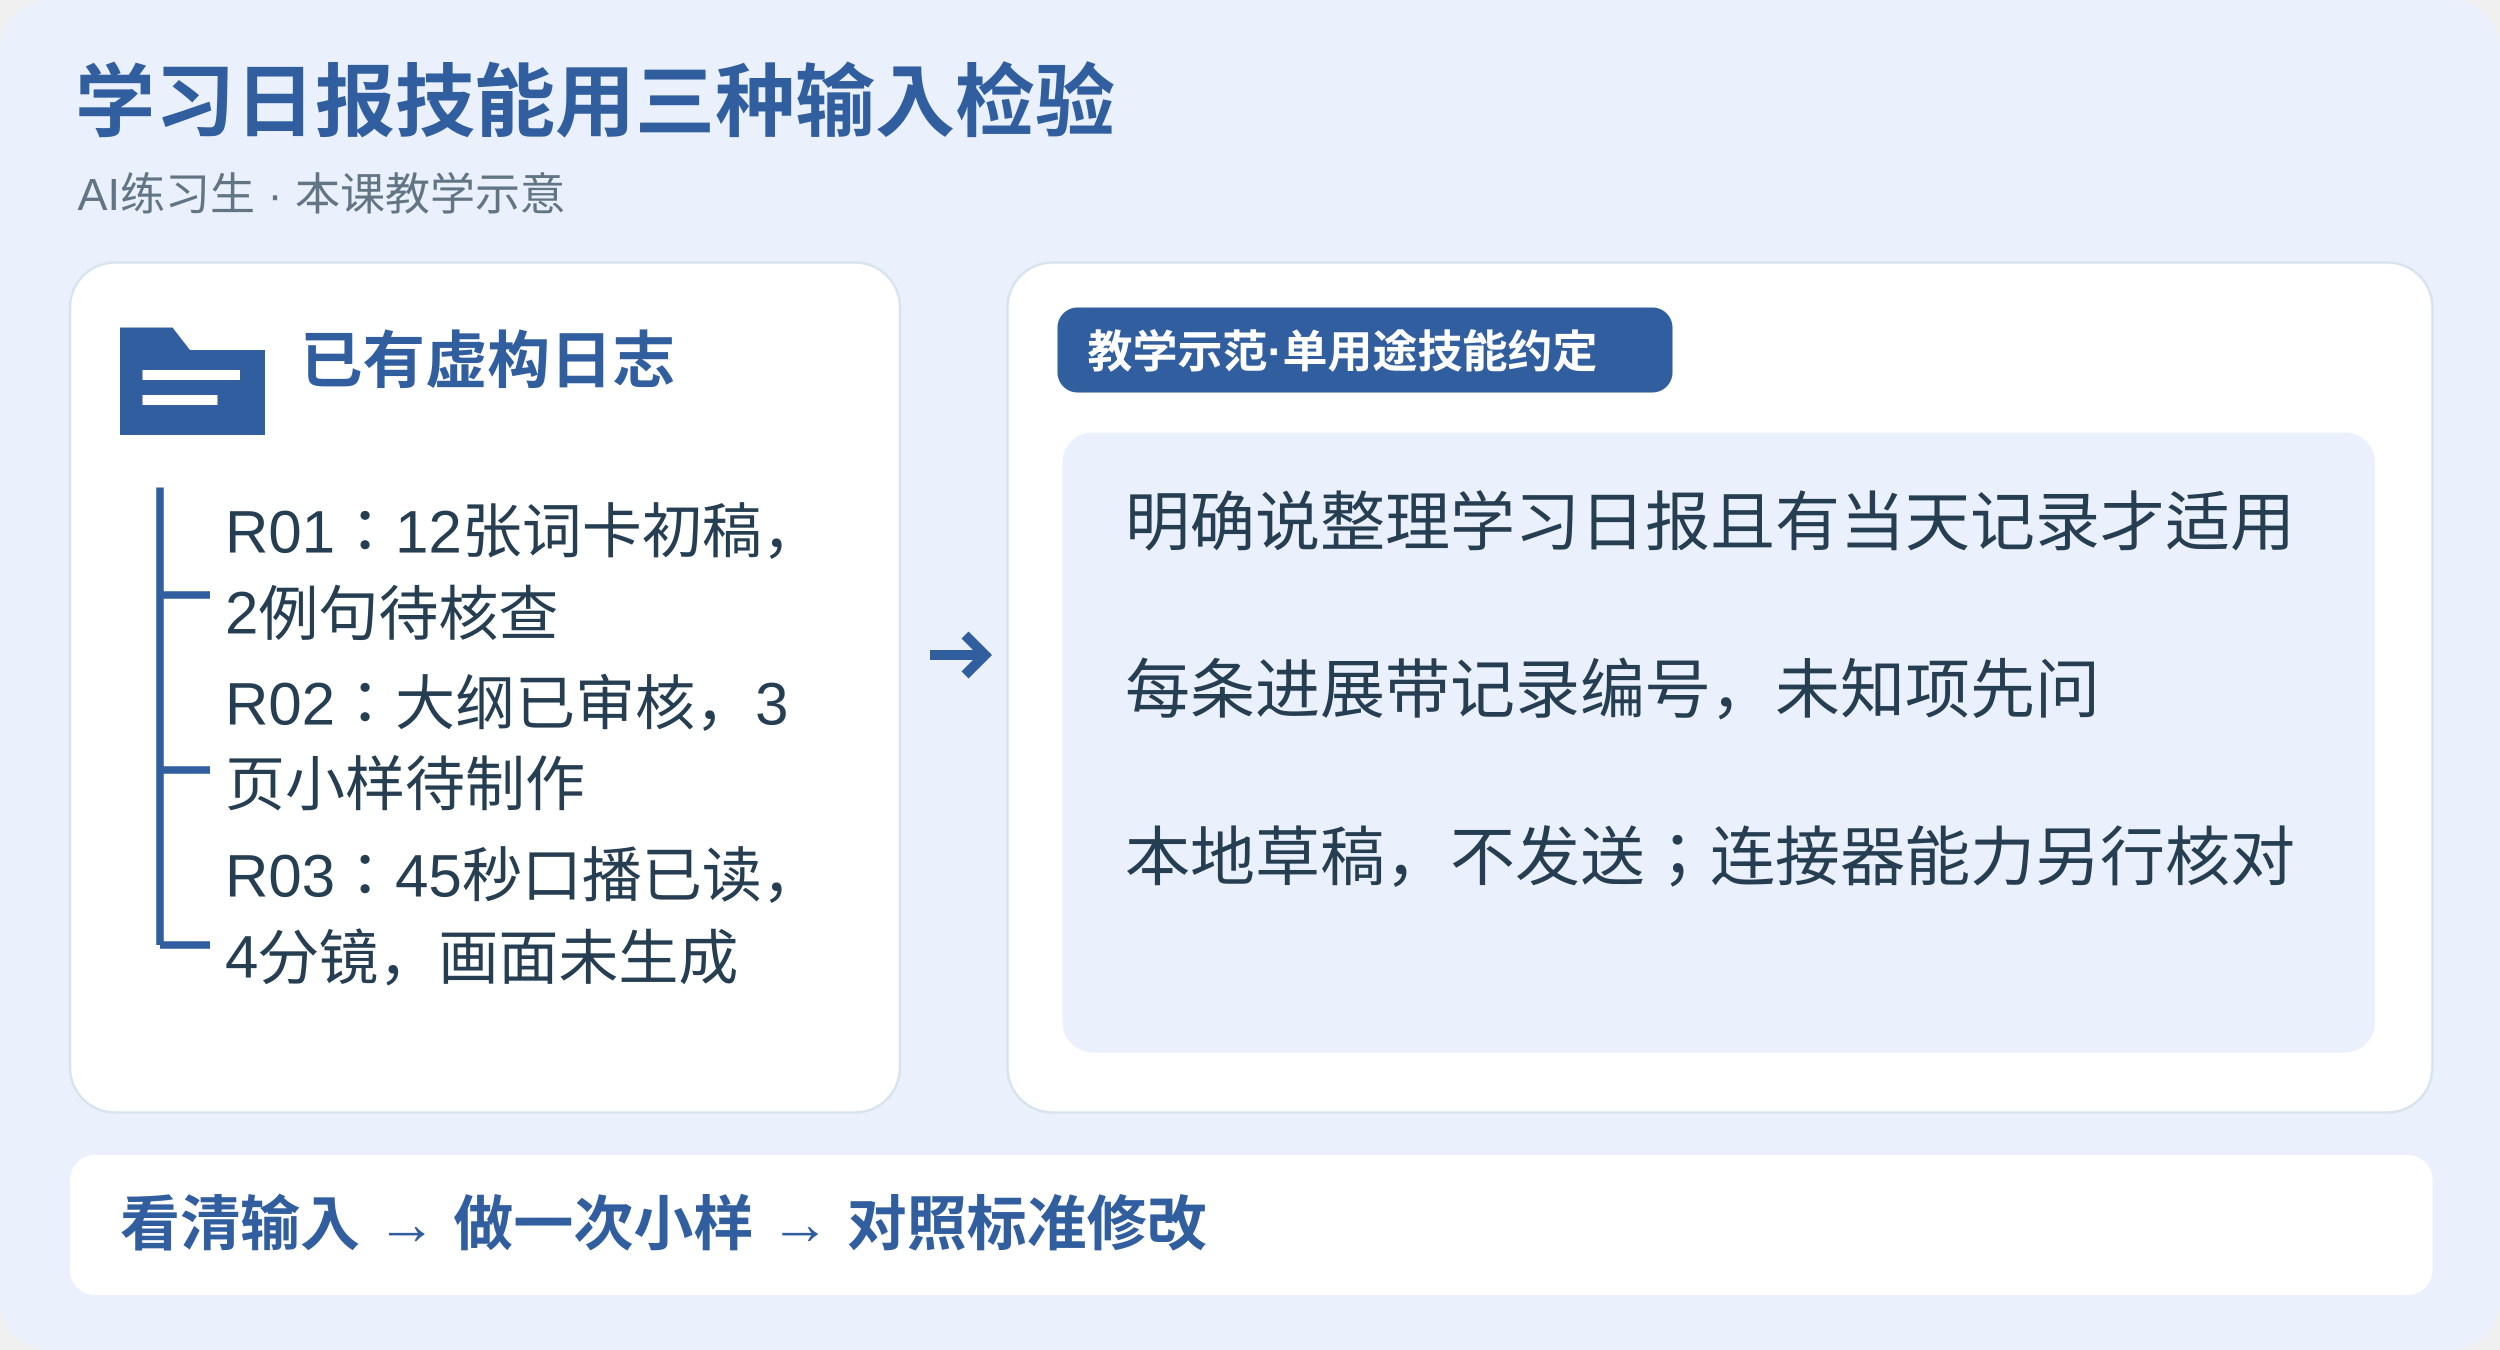
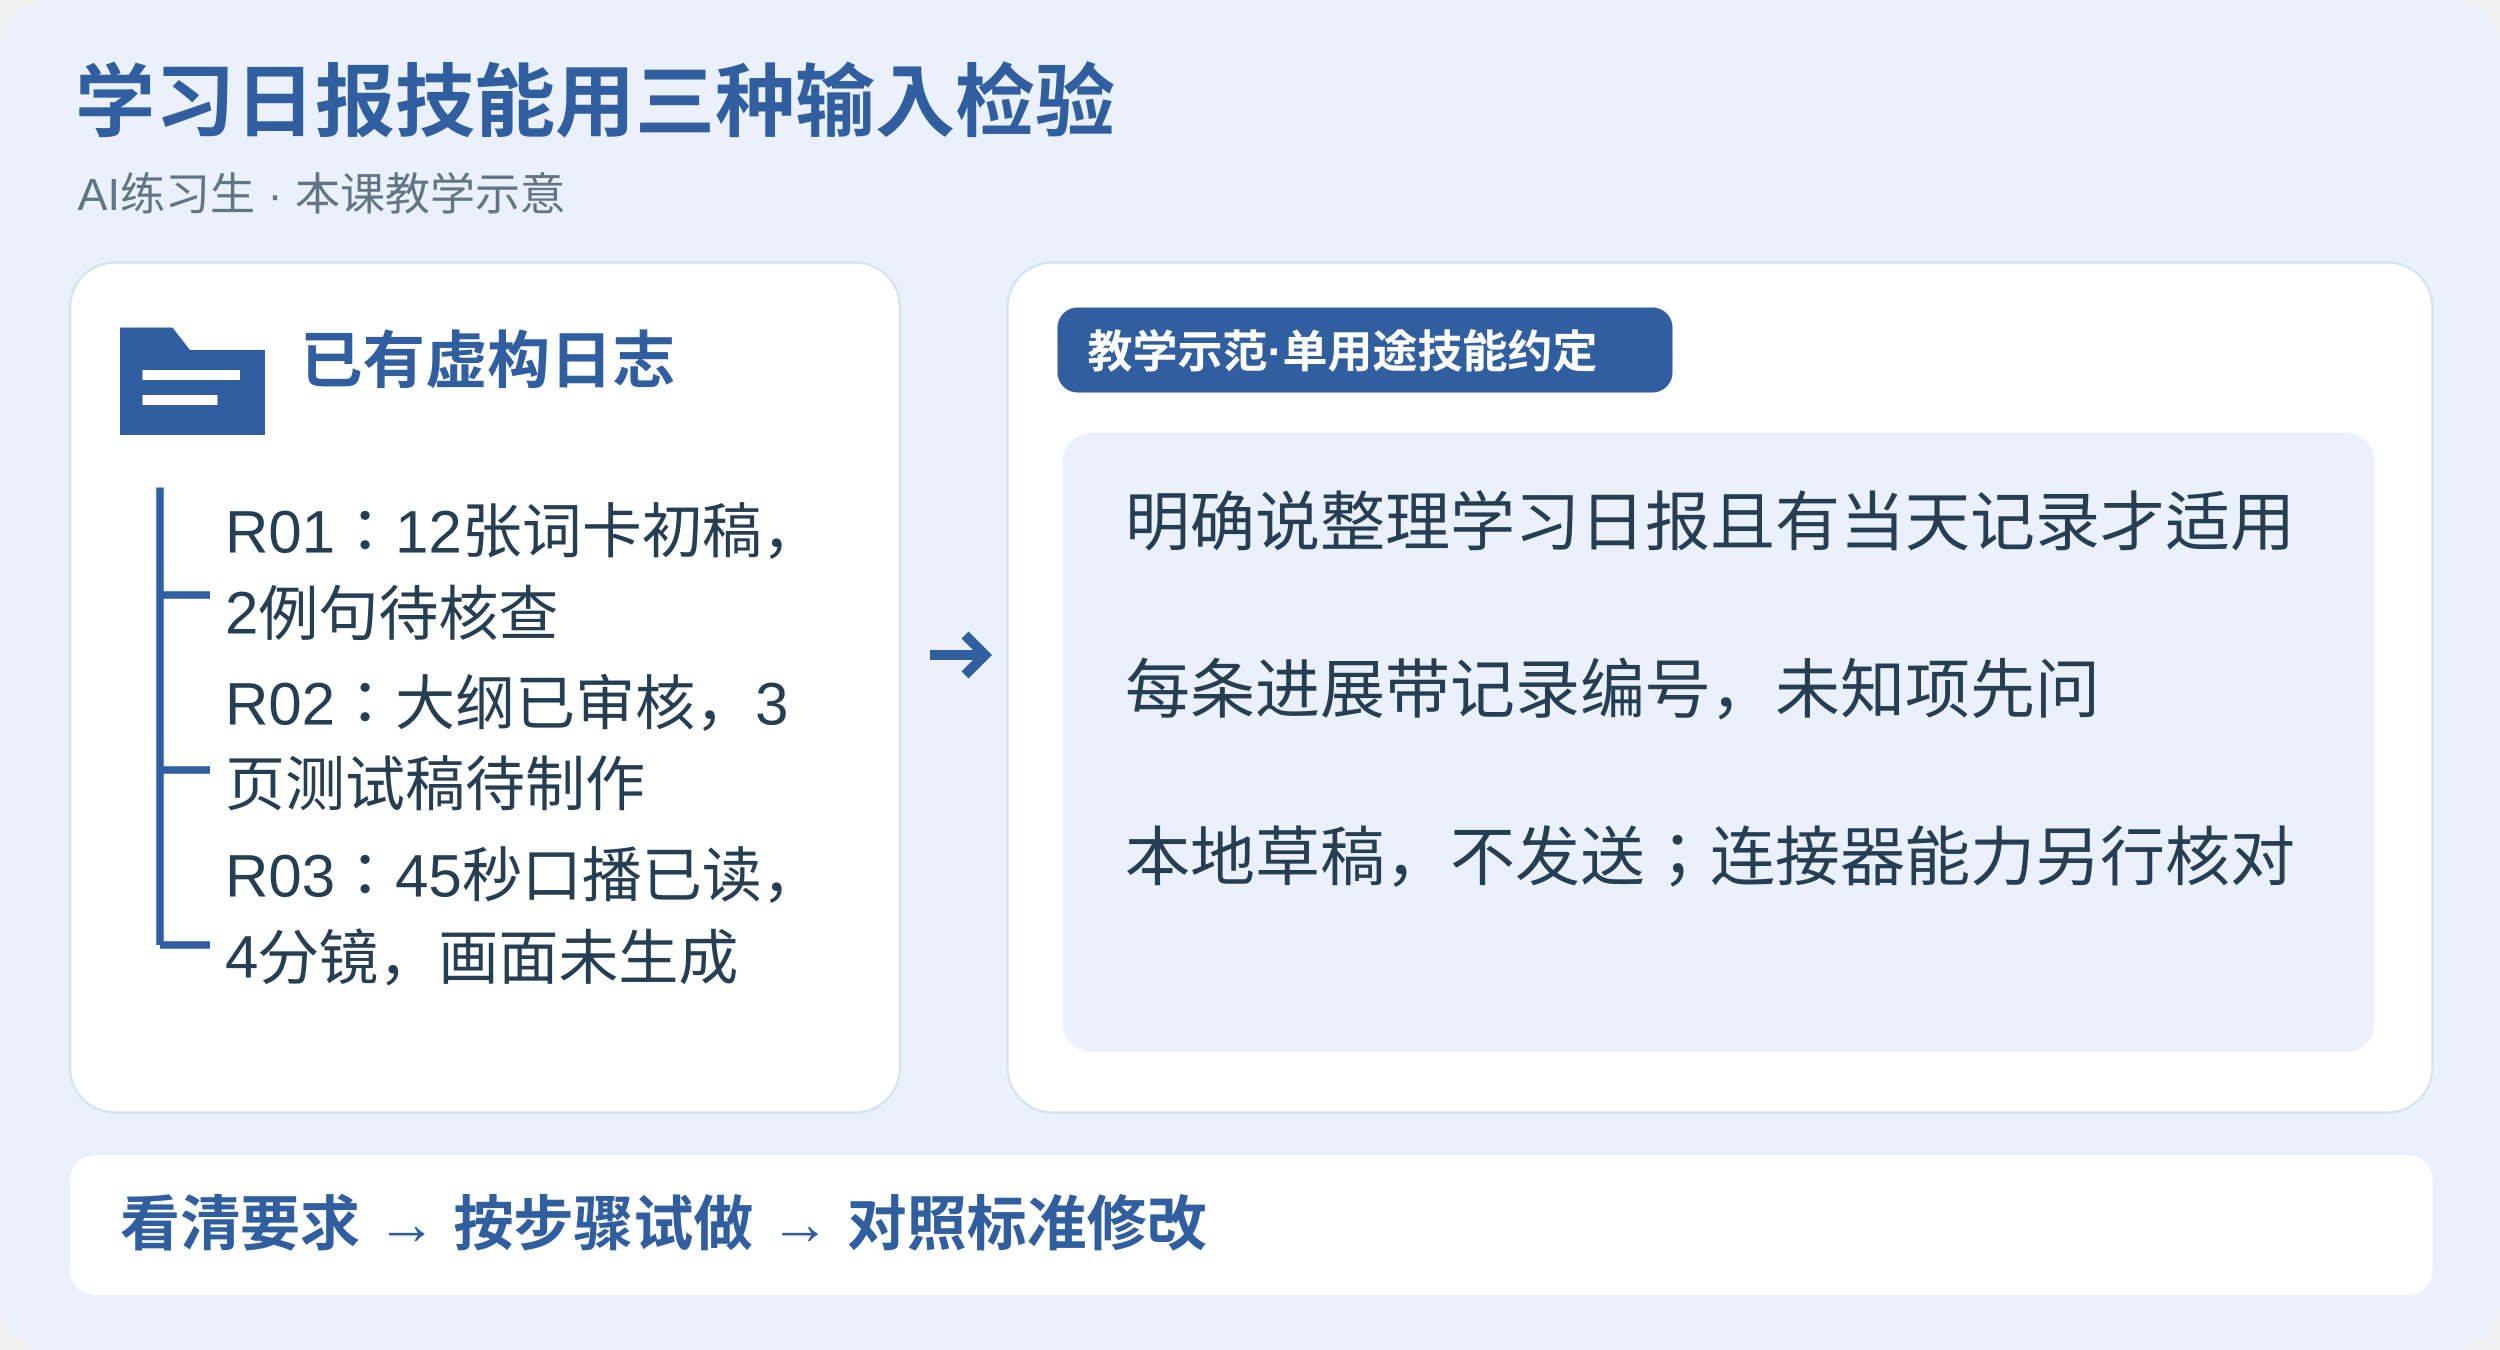
<svg xmlns="http://www.w3.org/2000/svg" width="1000" height="540" viewBox="0 0 1000 540" role="img" aria-labelledby="title desc">
  <style>text{font-family:'PingFang SC','Microsoft YaHei',Arial,sans-serif}</style>
  <rect x="0" y="0" width="1000" height="540" rx="20" fill="#eaf1fc" stroke="none" />
  <text x="30" y="52" font-size="32" fill="#315e9e" font-weight="750">
    <tspan x="30" dy="0">学习日报技能用三种输入检验</tspan>
  </text>
  <text x="31" y="84" font-size="18" fill="#617585" font-weight="500">
    <tspan x="31" dy="0">AI练习生 · 本课教学示意</tspan>
  </text>
  <rect x="28" y="105" width="332" height="340" rx="18" fill="#fff" stroke="#d7e4ed" />
  <path d="M48 131h21l7 9h30v34h-58z" fill="#315e9e" />
  <path d="M57 150h39m-39 10h30" stroke="white" stroke-width="4" />
  <text x="120" y="153" font-size="25" fill="#315e9e" font-weight="700">
    <tspan x="120" dy="0">已有虚构日志</tspan>
  </text>
  <path d="M64 195v183m0-140h20m-20 70h20m-20 70h20" stroke="#315e9e" stroke-width="3" fill="none" />
  <text x="90" y="221" font-size="24" fill="#263e52" font-weight="500">
    <tspan x="90" dy="0">R01：12张词卡初稿，</tspan>
    <tspan x="90" dy="32.4">2例句待核查</tspan>
  </text>
  <text x="90" y="289.8" font-size="24" fill="#263e52" font-weight="500">
    <tspan x="90" dy="0">R02：大纲已审核，3</tspan>
-     <tspan x="90" dy="32.4">页小样待制作</tspan>
+     <tspan x="90" dy="32.4">页测试稿待制作</tspan>
  </text>
  <text x="90" y="358.6" font-size="24" fill="#263e52" font-weight="500">
    <tspan x="90" dy="0">R03：45秒口播已读，</tspan>
    <tspan x="90" dy="32.4">4分镜，画面未生成</tspan>
  </text>
  <path d="M372 262h22m-8-8l8 8-8 8" stroke="#315e9e" stroke-width="4" fill="none" />
  <rect x="403" y="105" width="570" height="340" rx="18" fill="#fff" stroke="#d7e4ed" />
  <rect x="423" y="123" width="246" height="34" rx="8" fill="#315e9e" stroke="none" />
  <text x="435" y="147" font-size="18" fill="#fff" font-weight="700">
    <tspan x="435" dy="0">教学示范·单用途技能约定</tspan>
  </text>
  <rect x="425" y="173" width="525" height="248" rx="12" fill="#eaf1fc" stroke="none" />
  <text x="450" y="218" font-size="26" fill="#263e52" font-weight="500">
    <tspan x="450" dy="0">明确说整理学习日报且有当天记录才适用</tspan>
  </text>
  <text x="450" y="285" font-size="26" fill="#263e52" font-weight="500">
    <tspan x="450" dy="0">每条进展带记录编号，未知项先问</tspan>
  </text>
  <text x="450" y="352" font-size="26" fill="#263e52" font-weight="500">
    <tspan x="450" dy="0">本地草稿，不发送；连接器能力另行核对</tspan>
  </text>
  <rect x="28" y="462" width="945" height="56" rx="10" fill="#fff" stroke="none" />
  <text x="48" y="498" font-size="24" fill="#315e9e" font-weight="650">
-     <tspan x="48" dy="0">看清输入 → 做一次小样 → 对照标准修改</tspan>
+     <tspan x="48" dy="0">看清要求 → 按步骤试做 → 对照标准修改</tspan>
  </text>
</svg>
